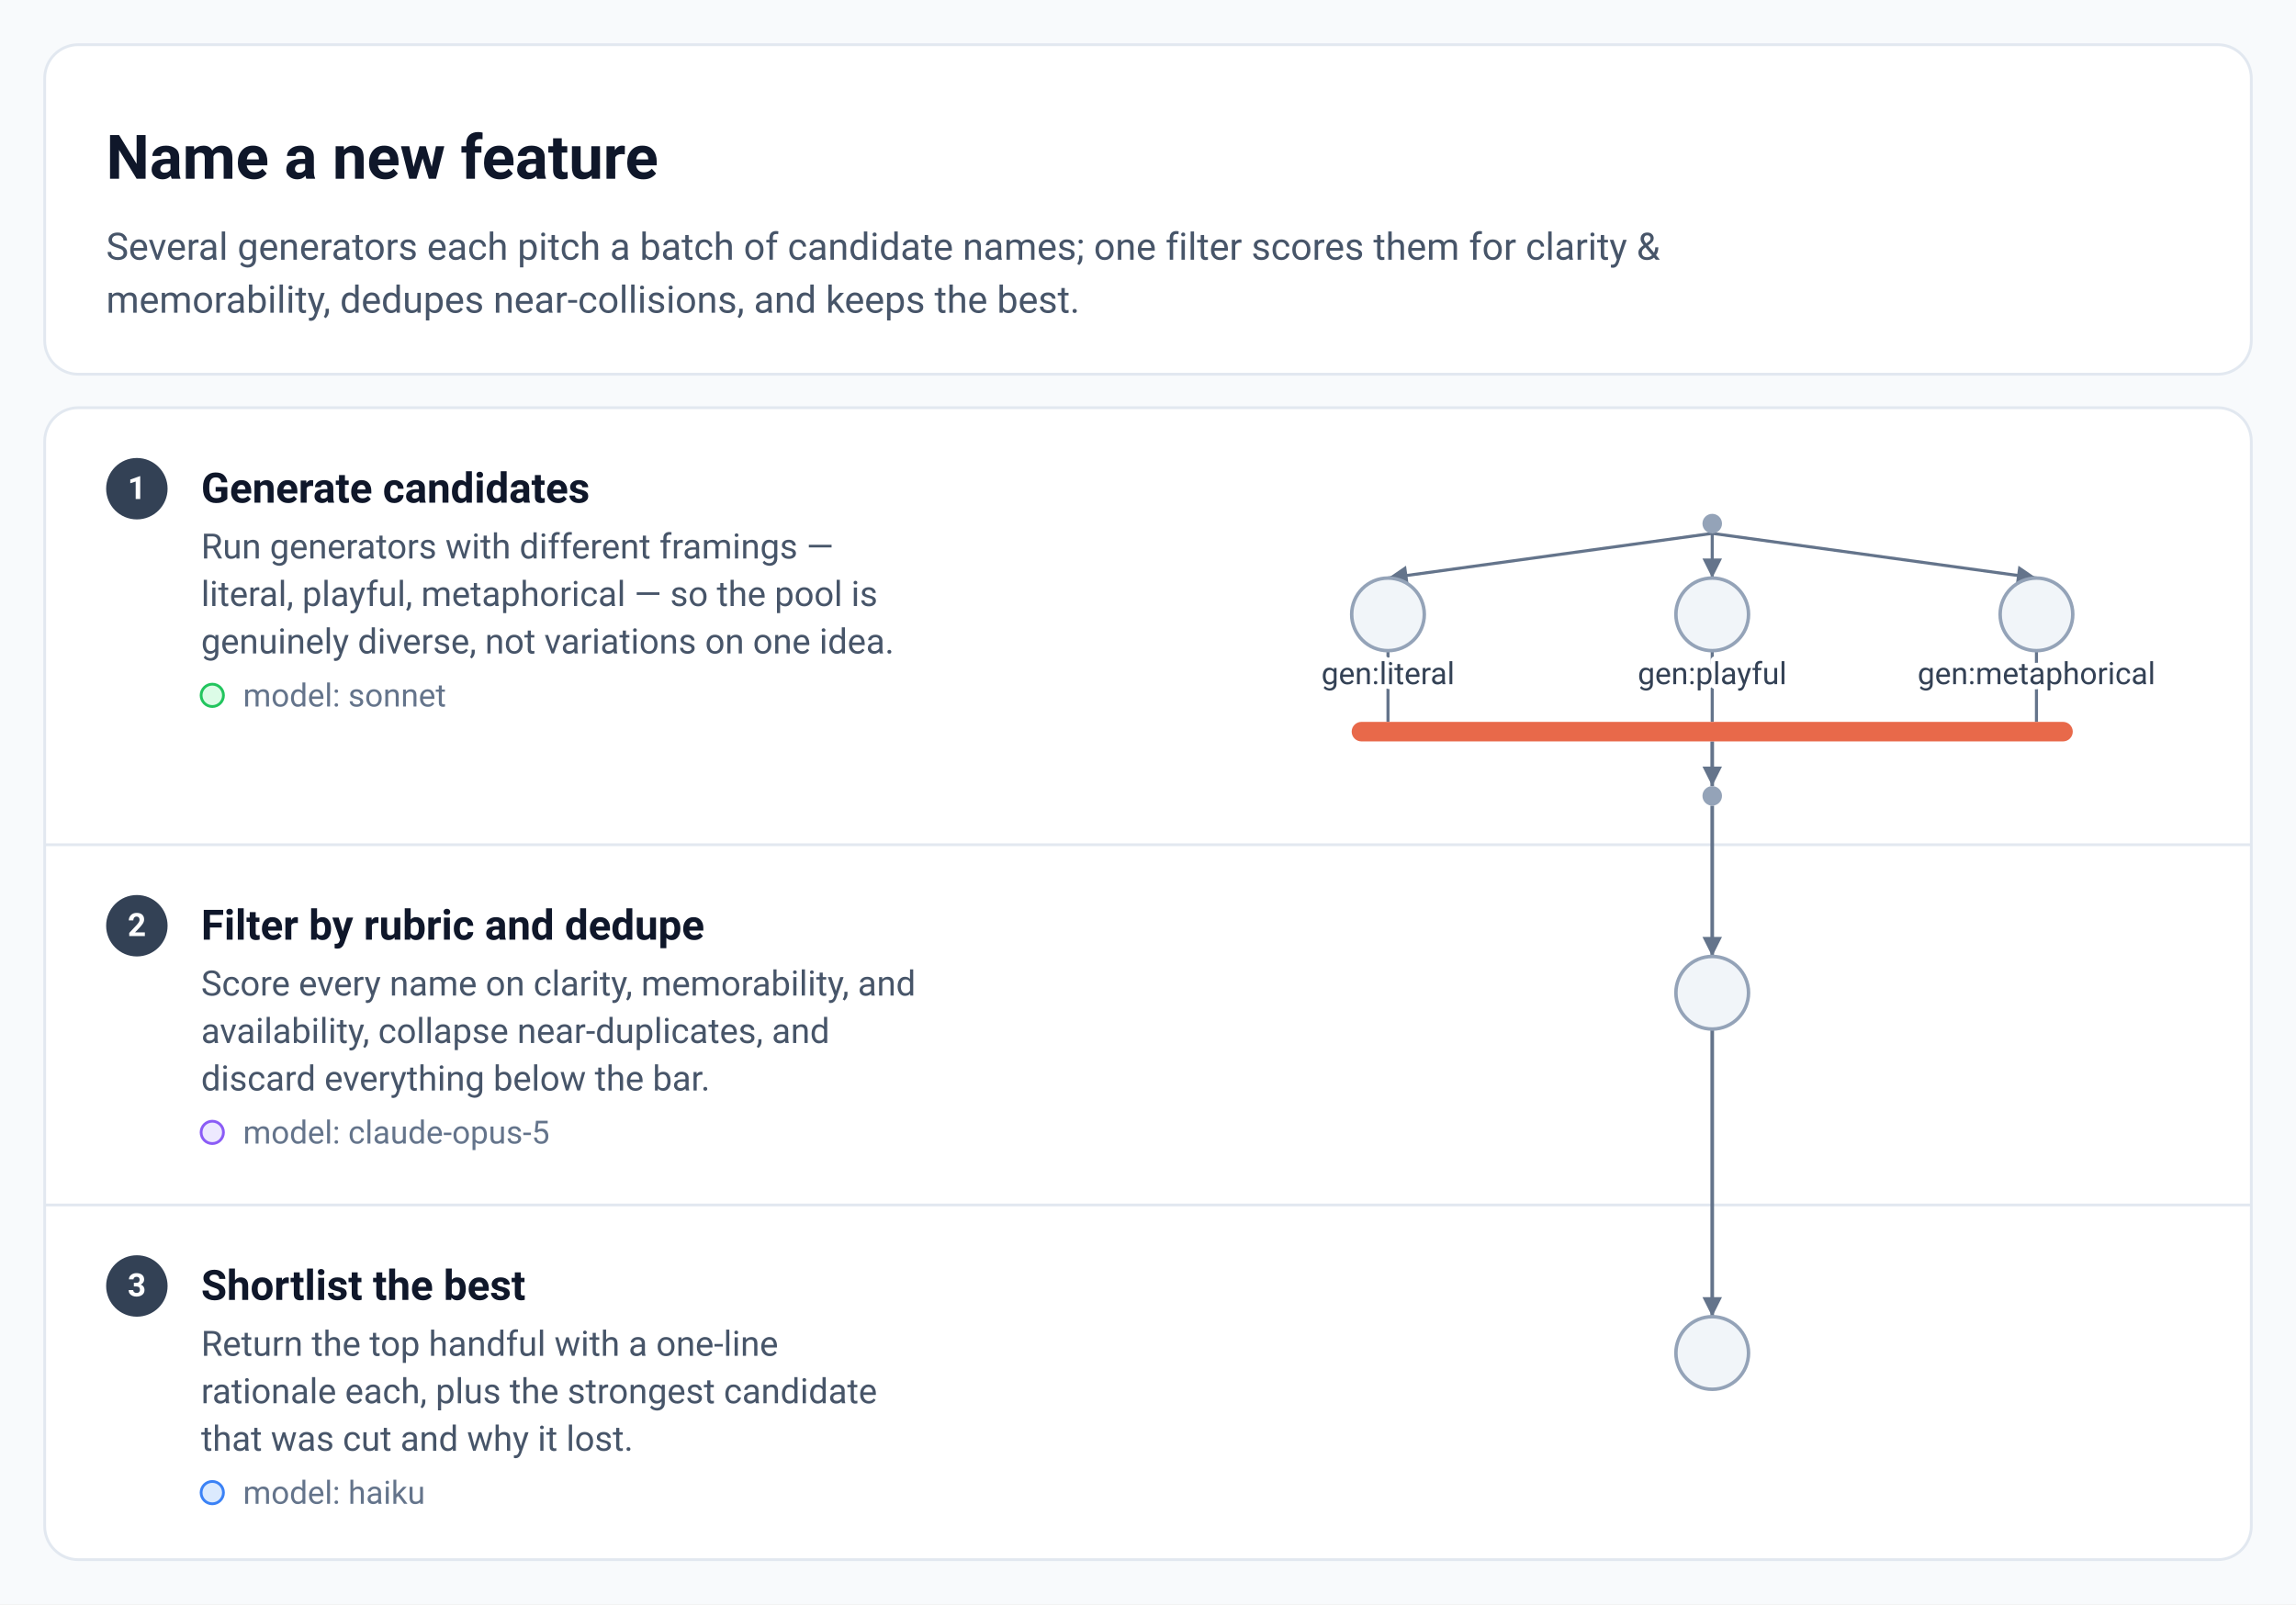
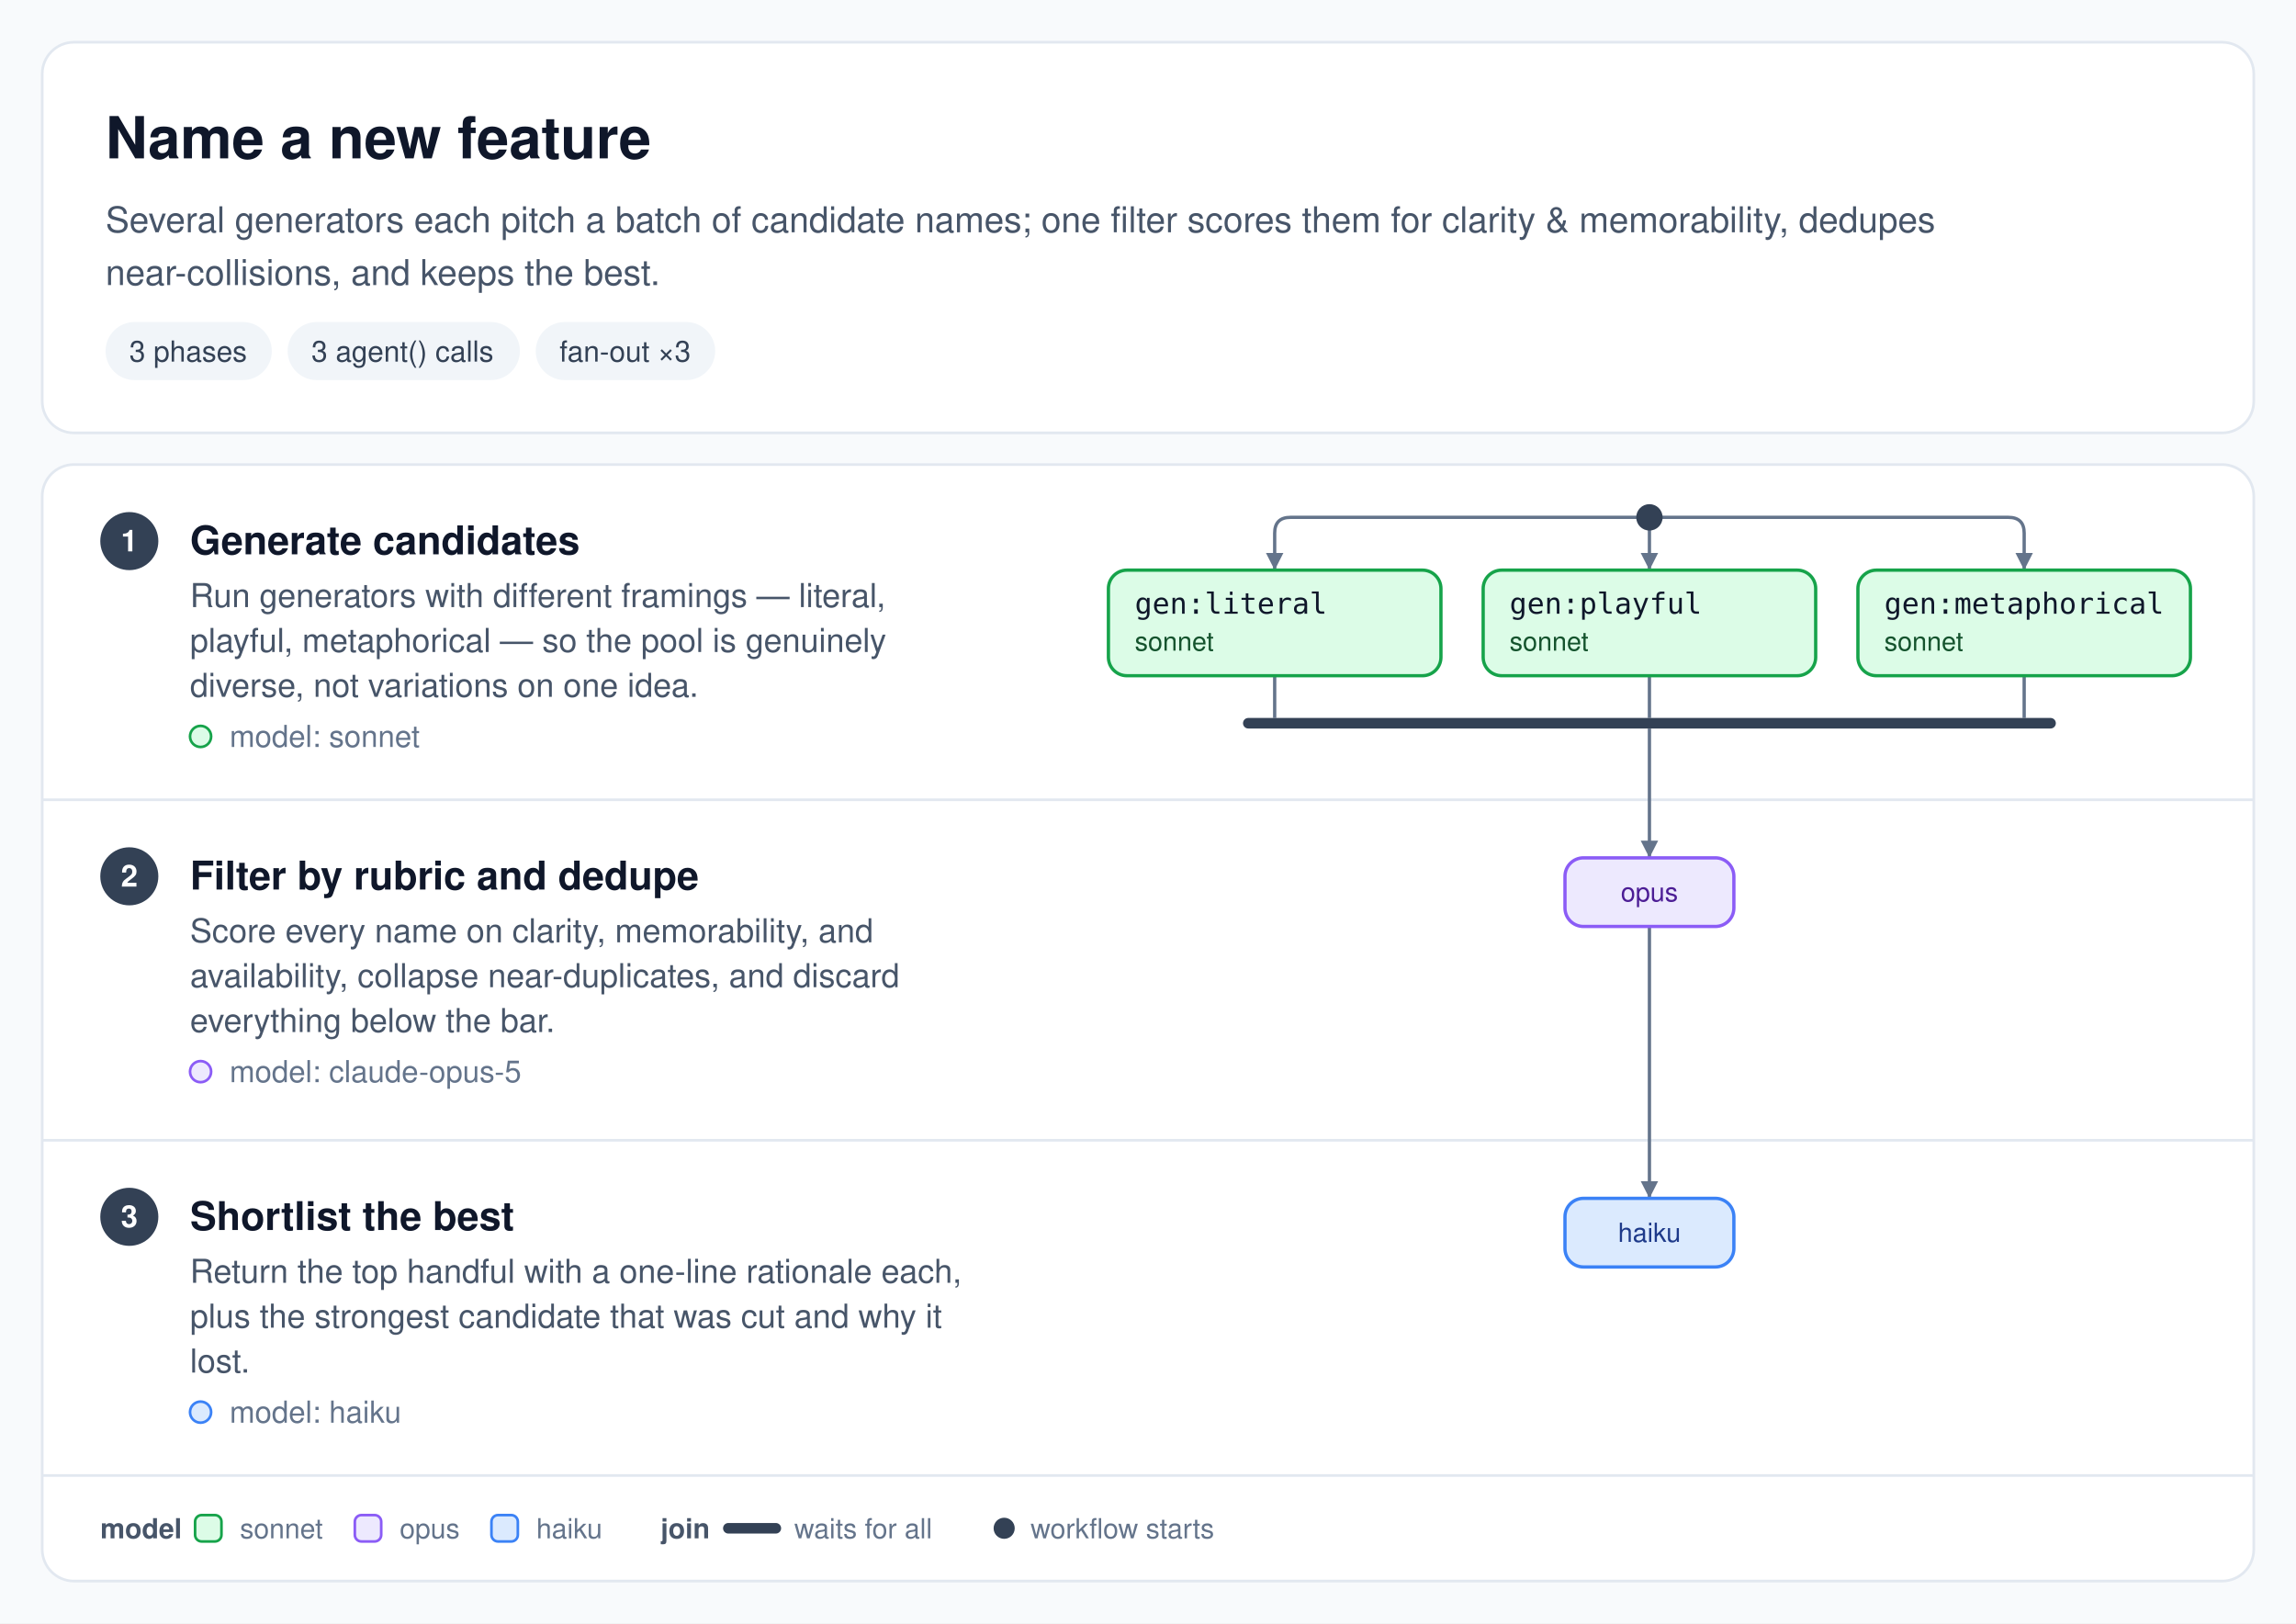
- <svg xmlns="http://www.w3.org/2000/svg" width="822" height="574.5" viewBox="0 0 822 574.5" font-family="-apple-system, BlinkMacSystemFont, 'Segoe UI', Roboto, Helvetica, Arial, sans-serif">
-   <rect width="822" height="574.5" fill="#f8fafc" />
+ <svg xmlns="http://www.w3.org/2000/svg" width="870" height="615" viewBox="0 0 870 615" role="img" font-family="Helvetica, Arial, 'Liberation Sans', sans-serif">
+   <rect width="870" height="615" fill="#f8fafc" />
  <g transform="translate(0 16)">
    <g class="header-card">
-       <rect x="16" y="0" width="790" height="118" rx="12" fill="#ffffff" stroke="#e2e8f0" stroke-width="1" />
-       <text x="38" y="48" font-size="22" fill="#0f172a" font-weight="700">Name a new feature</text>
-       <text x="38" y="77" font-size="13.5" fill="#475569">Several generators each pitch a batch of candidate names; one filter scores them for clarity &amp;</text>
-       <text x="38" y="96" font-size="13.5" fill="#475569">memorability, dedupes near-collisions, and keeps the best.</text>
+       <rect x="16" y="0" width="838" height="148" rx="12" fill="#ffffff" stroke="#e2e8f0" stroke-width="1" />
+       <text x="40" y="44" font-size="22" fill="#0f172a" font-weight="700">Name a new feature</text>
+       <text x="40" y="72" font-size="13.5" fill="#475569">Several generators each pitch a batch of candidate names; one filter scores them for clarity &amp; memorability, dedupes</text>
+       <text x="40" y="92" font-size="13.5" fill="#475569">near-collisions, and keeps the best.</text>
+       <rect x="40" y="106" width="63" height="22" rx="11" fill="#f1f5f9" />
+       <text x="49" y="121" font-size="11" fill="#334155">3 phases</text>
+       <rect x="109" y="106" width="88" height="22" rx="11" fill="#f1f5f9" />
+       <text x="118" y="121" font-size="11" fill="#334155">3 agent() calls</text>
+       <rect x="203" y="106" width="68" height="22" rx="11" fill="#f1f5f9" />
+       <text x="212" y="121" font-size="11" fill="#334155">fan-out ×3</text>
    </g>
  </g>
-   <g transform="translate(0 146)">
-     <rect x="16" y="0" width="790" height="412.5" rx="12" fill="#ffffff" stroke="#e2e8f0" stroke-width="1" />
+   <g transform="translate(0 176)">
+     <rect x="16" y="0" width="838" height="423" rx="12" fill="#ffffff" stroke="#e2e8f0" stroke-width="1" />
    <g class="swimlane" />
    <g class="swimlane">
-       <line x1="16" y1="156.5" x2="806" y2="156.5" stroke="#e2e8f0" stroke-width="1" />
+       <line x1="16" y1="127" x2="854" y2="127" stroke="#e2e8f0" stroke-width="1" />
    </g>
    <g class="swimlane">
-       <line x1="16" y1="285.5" x2="806" y2="285.5" stroke="#e2e8f0" stroke-width="1" />
+       <line x1="16" y1="256" x2="854" y2="256" stroke="#e2e8f0" stroke-width="1" />
    </g>
    <g transform="translate(0 0)">
      <g class="lane-label">
        <circle cx="49" cy="29" r="11" fill="#334155" />
-         <text x="49" y="32.7" font-size="11.5" fill="#ffffff" font-weight="700" text-anchor="middle">1</text>
+         <text x="49" y="32.9" font-size="11.5" fill="#ffffff" font-weight="700" text-anchor="middle">1</text>
        <text x="72" y="34" font-size="15" fill="#0f172a" font-weight="700">Generate candidates</text>
-         <text x="72" y="54" font-size="12.5" fill="#475569">Run generators with different framings —</text>
-         <text x="72" y="71" font-size="12.5" fill="#475569">literal, playful, metaphorical — so the pool is</text>
-         <text x="72" y="88" font-size="12.5" fill="#475569">genuinely diverse, not variations on one idea.</text>
-         <circle cx="76" cy="103" r="4" fill="#dcfce7" stroke="#22c55e" stroke-width="1" />
+         <text x="72" y="54" font-size="12.5" fill="#475569">Run generators with different framings — literal,</text>
+         <text x="72" y="71" font-size="12.5" fill="#475569">playful, metaphorical — so the pool is genuinely</text>
+         <text x="72" y="88" font-size="12.5" fill="#475569">diverse, not variations on one idea.</text>
+         <circle cx="76" cy="103" r="4" fill="#dcfce7" stroke="#16a34a" />
        <text x="87" y="107" font-size="11.5" fill="#64748b">model: sonnet</text>
      </g>
    </g>
-     <g transform="translate(0 156.5)">
+     <g transform="translate(0 127)">
      <g class="lane-label">
        <circle cx="49" cy="29" r="11" fill="#334155" />
-         <text x="49" y="32.7" font-size="11.5" fill="#ffffff" font-weight="700" text-anchor="middle">2</text>
+         <text x="49" y="32.9" font-size="11.5" fill="#ffffff" font-weight="700" text-anchor="middle">2</text>
        <text x="72" y="34" font-size="15" fill="#0f172a" font-weight="700">Filter by rubric and dedupe</text>
        <text x="72" y="54" font-size="12.5" fill="#475569">Score every name on clarity, memorability, and</text>
-         <text x="72" y="71" font-size="12.5" fill="#475569">availability, collapse near-duplicates, and</text>
-         <text x="72" y="88" font-size="12.5" fill="#475569">discard everything below the bar.</text>
-         <circle cx="76" cy="103" r="4" fill="#ede9fe" stroke="#8b5cf6" stroke-width="1" />
+         <text x="72" y="71" font-size="12.5" fill="#475569">availability, collapse near-duplicates, and discard</text>
+         <text x="72" y="88" font-size="12.5" fill="#475569">everything below the bar.</text>
+         <circle cx="76" cy="103" r="4" fill="#ede9fe" stroke="#8b5cf6" />
        <text x="87" y="107" font-size="11.5" fill="#64748b">model: claude-opus-5</text>
      </g>
    </g>
-     <g transform="translate(0 285.5)">
+     <g transform="translate(0 256)">
      <g class="lane-label">
        <circle cx="49" cy="29" r="11" fill="#334155" />
-         <text x="49" y="32.7" font-size="11.5" fill="#ffffff" font-weight="700" text-anchor="middle">3</text>
+         <text x="49" y="32.9" font-size="11.5" fill="#ffffff" font-weight="700" text-anchor="middle">3</text>
        <text x="72" y="34" font-size="15" fill="#0f172a" font-weight="700">Shortlist the best</text>
-         <text x="72" y="54" font-size="12.5" fill="#475569">Return the top handful with a one-line</text>
-         <text x="72" y="71" font-size="12.5" fill="#475569">rationale each, plus the strongest candidate</text>
-         <text x="72" y="88" font-size="12.5" fill="#475569">that was cut and why it lost.</text>
-         <circle cx="76" cy="103" r="4" fill="#dbeafe" stroke="#3b82f6" stroke-width="1" />
+         <text x="72" y="54" font-size="12.5" fill="#475569">Return the top handful with a one-line rationale each,</text>
+         <text x="72" y="71" font-size="12.5" fill="#475569">plus the strongest candidate that was cut and why it</text>
+         <text x="72" y="88" font-size="12.5" fill="#475569">lost.</text>
+         <circle cx="76" cy="103" r="4" fill="#dbeafe" stroke="#3b82f6" />
        <text x="87" y="107" font-size="11.5" fill="#64748b">model: haiku</text>
      </g>
    </g>
-     <g class="topology" transform="translate(309 0)">
+     <g class="topology" transform="translate(321 0)">
      <g class="edge">
-         <path d="M 304 45 L 187.92 61" fill="none" stroke="#64748b" stroke-width="1.1" />
-         <polygon points="187.92,61 194.38,56.58 195.33,63.51" fill="#64748b" />
+         <path d="M 304 20 L 168 20 Q 162 20 162 26 L 162 40" fill="none" stroke="#64748b" stroke-width="1.25" stroke-linejoin="round" />
+         <polygon points="162,40 158.7,33.5 165.3,33.5" fill="#64748b" />
      </g>
      <g class="edge">
-         <path d="M 304 45 L 304 61" fill="none" stroke="#64748b" stroke-width="1.1" />
-         <polygon points="304,61 300.5,54 307.5,54" fill="#64748b" />
+         <path d="M 304 20 L 304 40" fill="none" stroke="#64748b" stroke-width="1.25" stroke-linejoin="round" />
+         <polygon points="304,40 300.7,33.5 307.3,33.5" fill="#64748b" />
      </g>
      <g class="edge">
-         <path d="M 304 45 L 420.08 61" fill="none" stroke="#64748b" stroke-width="1.1" />
-         <polygon points="420.08,61 412.67,63.51 413.62,56.58" fill="#64748b" />
+         <path d="M 304 20 L 440 20 Q 446 20 446 26 L 446 40" fill="none" stroke="#64748b" stroke-width="1.25" stroke-linejoin="round" />
+         <polygon points="446,40 442.7,33.5 449.3,33.5" fill="#64748b" />
      </g>
      <g class="edge">
-         <path d="M 187.92 87 L 187.92 112.5" fill="none" stroke="#64748b" stroke-width="1.1" />
+         <path d="M 162 80 L 162 96" fill="none" stroke="#64748b" stroke-width="1.25" stroke-linejoin="round" />
      </g>
      <g class="edge">
-         <path d="M 304 87 L 304 112.5" fill="none" stroke="#64748b" stroke-width="1.1" />
+         <path d="M 304 80 L 304 96" fill="none" stroke="#64748b" stroke-width="1.25" stroke-linejoin="round" />
      </g>
      <g class="edge">
-         <path d="M 420.08 87 L 420.08 112.5" fill="none" stroke="#64748b" stroke-width="1.1" />
+         <path d="M 446 80 L 446 96" fill="none" stroke="#64748b" stroke-width="1.25" stroke-linejoin="round" />
      </g>
      <g class="edge">
-         <path d="M 304 119.5 L 304 135.5" fill="none" stroke="#64748b" stroke-width="1.3" />
-         <polygon points="304,135.5 300.5,128.5 307.5,128.5" fill="#64748b" />
+         <path d="M 304 100 L 304 149" fill="none" stroke="#64748b" stroke-width="1.25" stroke-linejoin="round" />
+         <polygon points="304,149 300.7,142.5 307.3,142.5" fill="#64748b" />
      </g>
      <g class="edge">
-         <path d="M 304 142.5 L 304 196.5" fill="none" stroke="#64748b" stroke-width="1.3" />
-         <polygon points="304,196.5 300.5,189.5 307.5,189.5" fill="#64748b" />
+         <path d="M 304 175 L 304 278" fill="none" stroke="#64748b" stroke-width="1.25" stroke-linejoin="round" />
+         <polygon points="304,278 300.7,271.5 307.3,271.5" fill="#64748b" />
      </g>
-       <g class="edge">
-         <path d="M 304 222.5 L 304 325.5" fill="none" stroke="#64748b" stroke-width="1.3" />
-         <polygon points="304,325.5 300.5,318.5 307.5,318.5" fill="#64748b" />
-       </g>
-       <circle class="hub" cx="304" cy="41.5" r="3.5" fill="#94a3b8" />
+       <circle class="start" cx="304" cy="20" r="5" fill="#334155" />
      <g class="agent-node">
-         <circle cx="187.92" cy="74" r="13" fill="#f1f5f9" stroke="#94a3b8" stroke-width="1.25" />
-         <text x="187.92" y="99" font-size="11" fill="#334155" text-anchor="middle" stroke="#ffffff" stroke-width="3.5" stroke-linejoin="round" paint-order="stroke fill">gen:literal</text>
+         <rect x="99" y="40" width="126" height="40" rx="7" fill="#dcfce7" stroke="#16a34a" stroke-width="1.25" />
+         <text x="109" y="56.5" font-size="11" fill="#0f172a" font-family="Menlo, Consolas, 'DejaVu Sans Mono', 'Liberation Mono', monospace">gen:literal</text>
+         <text x="109" y="70.5" font-size="10" fill="#14532d">sonnet</text>
      </g>
      <g class="agent-node">
-         <circle cx="304" cy="74" r="13" fill="#f1f5f9" stroke="#94a3b8" stroke-width="1.25" />
-         <text x="304" y="99" font-size="11" fill="#334155" text-anchor="middle" stroke="#ffffff" stroke-width="3.5" stroke-linejoin="round" paint-order="stroke fill">gen:playful</text>
+         <rect x="241" y="40" width="126" height="40" rx="7" fill="#dcfce7" stroke="#16a34a" stroke-width="1.25" />
+         <text x="251" y="56.5" font-size="11" fill="#0f172a" font-family="Menlo, Consolas, 'DejaVu Sans Mono', 'Liberation Mono', monospace">gen:playful</text>
+         <text x="251" y="70.5" font-size="10" fill="#14532d">sonnet</text>
      </g>
      <g class="agent-node">
-         <circle cx="420.08" cy="74" r="13" fill="#f1f5f9" stroke="#94a3b8" stroke-width="1.25" />
-         <text x="420.08" y="99" font-size="11" fill="#334155" text-anchor="middle" stroke="#ffffff" stroke-width="3.5" stroke-linejoin="round" paint-order="stroke fill">gen:metaphorical</text>
+         <rect x="383" y="40" width="126" height="40" rx="7" fill="#dcfce7" stroke="#16a34a" stroke-width="1.25" />
+         <text x="393" y="56.5" font-size="11" fill="#0f172a" font-family="Menlo, Consolas, 'DejaVu Sans Mono', 'Liberation Mono', monospace">gen:metaphorical</text>
+         <text x="393" y="70.5" font-size="10" fill="#14532d">sonnet</text>
      </g>
-       <rect class="barrier" x="174.92" y="112.5" width="258.16" height="7" rx="3.5" fill="#e8694a" />
-       <circle class="hub" cx="304" cy="139" r="3.5" fill="#94a3b8" />
+       <rect x="150" y="96" width="308" height="4" rx="2" fill="#334155" class="barrier" />
      <g class="agent-node">
-         <circle cx="304" cy="209.5" r="13" fill="#f1f5f9" stroke="#94a3b8" stroke-width="1.25" />
+         <rect x="272" y="149" width="64" height="26" rx="7" fill="#ede9fe" stroke="#8b5cf6" stroke-width="1.25" />
+         <text x="304" y="165.5" font-size="10" fill="#4c1d95" text-anchor="middle">opus</text>
      </g>
      <g class="agent-node">
-         <circle cx="304" cy="338.5" r="13" fill="#f1f5f9" stroke="#94a3b8" stroke-width="1.25" />
+         <rect x="272" y="278" width="64" height="26" rx="7" fill="#dbeafe" stroke="#3b82f6" stroke-width="1.25" />
+         <text x="304" y="294.5" font-size="10" fill="#1e3a8a" text-anchor="middle">haiku</text>
      </g>
+     </g>
+     <line x1="16" y1="383" x2="854" y2="383" stroke="#e2e8f0" stroke-width="1" />
+     <g class="legend" transform="translate(0 396)">
+       <text x="38" y="10.8" font-size="10.5" fill="#475569" font-weight="700">model</text>
+       <rect x="73.92" y="2" width="10" height="10" rx="2.5" fill="#dcfce7" stroke="#16a34a" stroke-width="1" />
+       <text x="90.92" y="10.8" font-size="10.5" fill="#64748b">sonnet</text>
+       <rect x="134.45" y="2" width="10" height="10" rx="2.5" fill="#ede9fe" stroke="#8b5cf6" stroke-width="1" />
+       <text x="151.45" y="10.8" font-size="10.5" fill="#64748b">opus</text>
+       <rect x="186.22" y="2" width="10" height="10" rx="2.5" fill="#dbeafe" stroke="#3b82f6" stroke-width="1" />
+       <text x="203.22" y="10.8" font-size="10.5" fill="#64748b">haiku</text>
+       <text x="250.32" y="10.8" font-size="10.5" fill="#475569" font-weight="700">join</text>
+       <rect x="273.98" y="5" width="22" height="4" rx="2" fill="#334155" />
+       <text x="300.98" y="10.8" font-size="10.5" fill="#64748b">waits for all</text>
+       <circle cx="380.5" cy="7" r="4" fill="#334155" />
+       <text x="390.5" y="10.8" font-size="10.5" fill="#64748b">workflow starts</text>
    </g>
  </g>
</svg>
